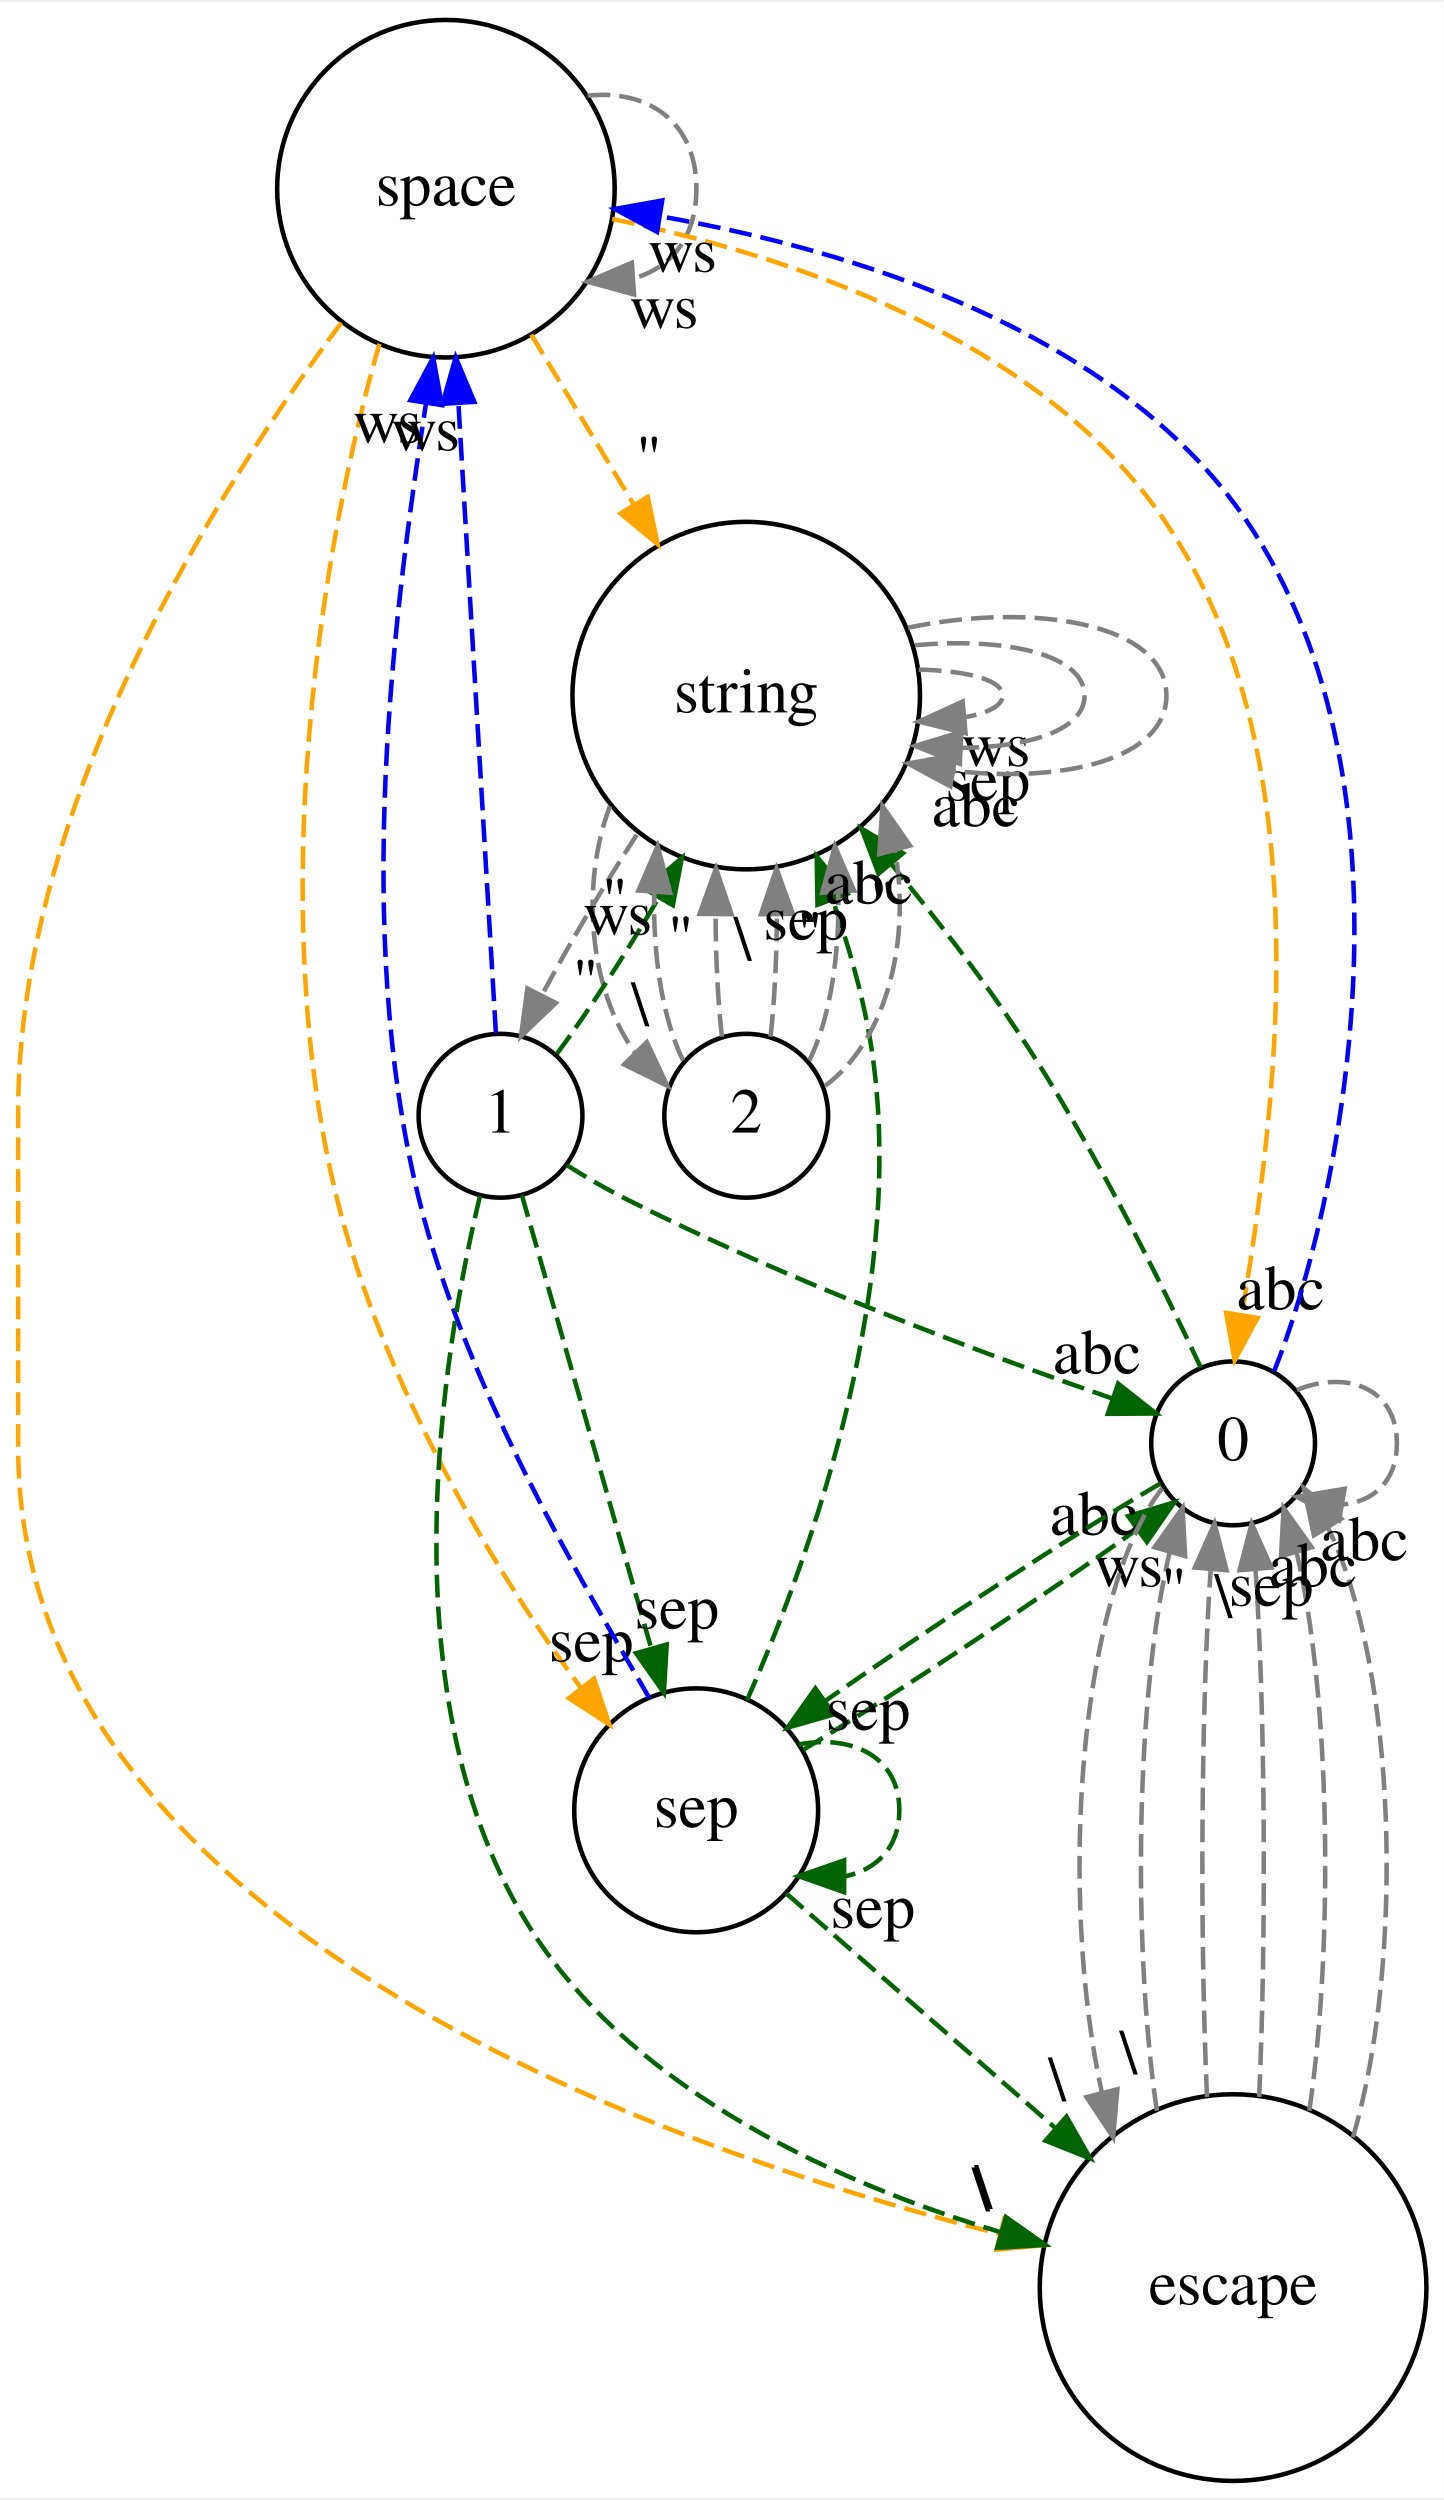
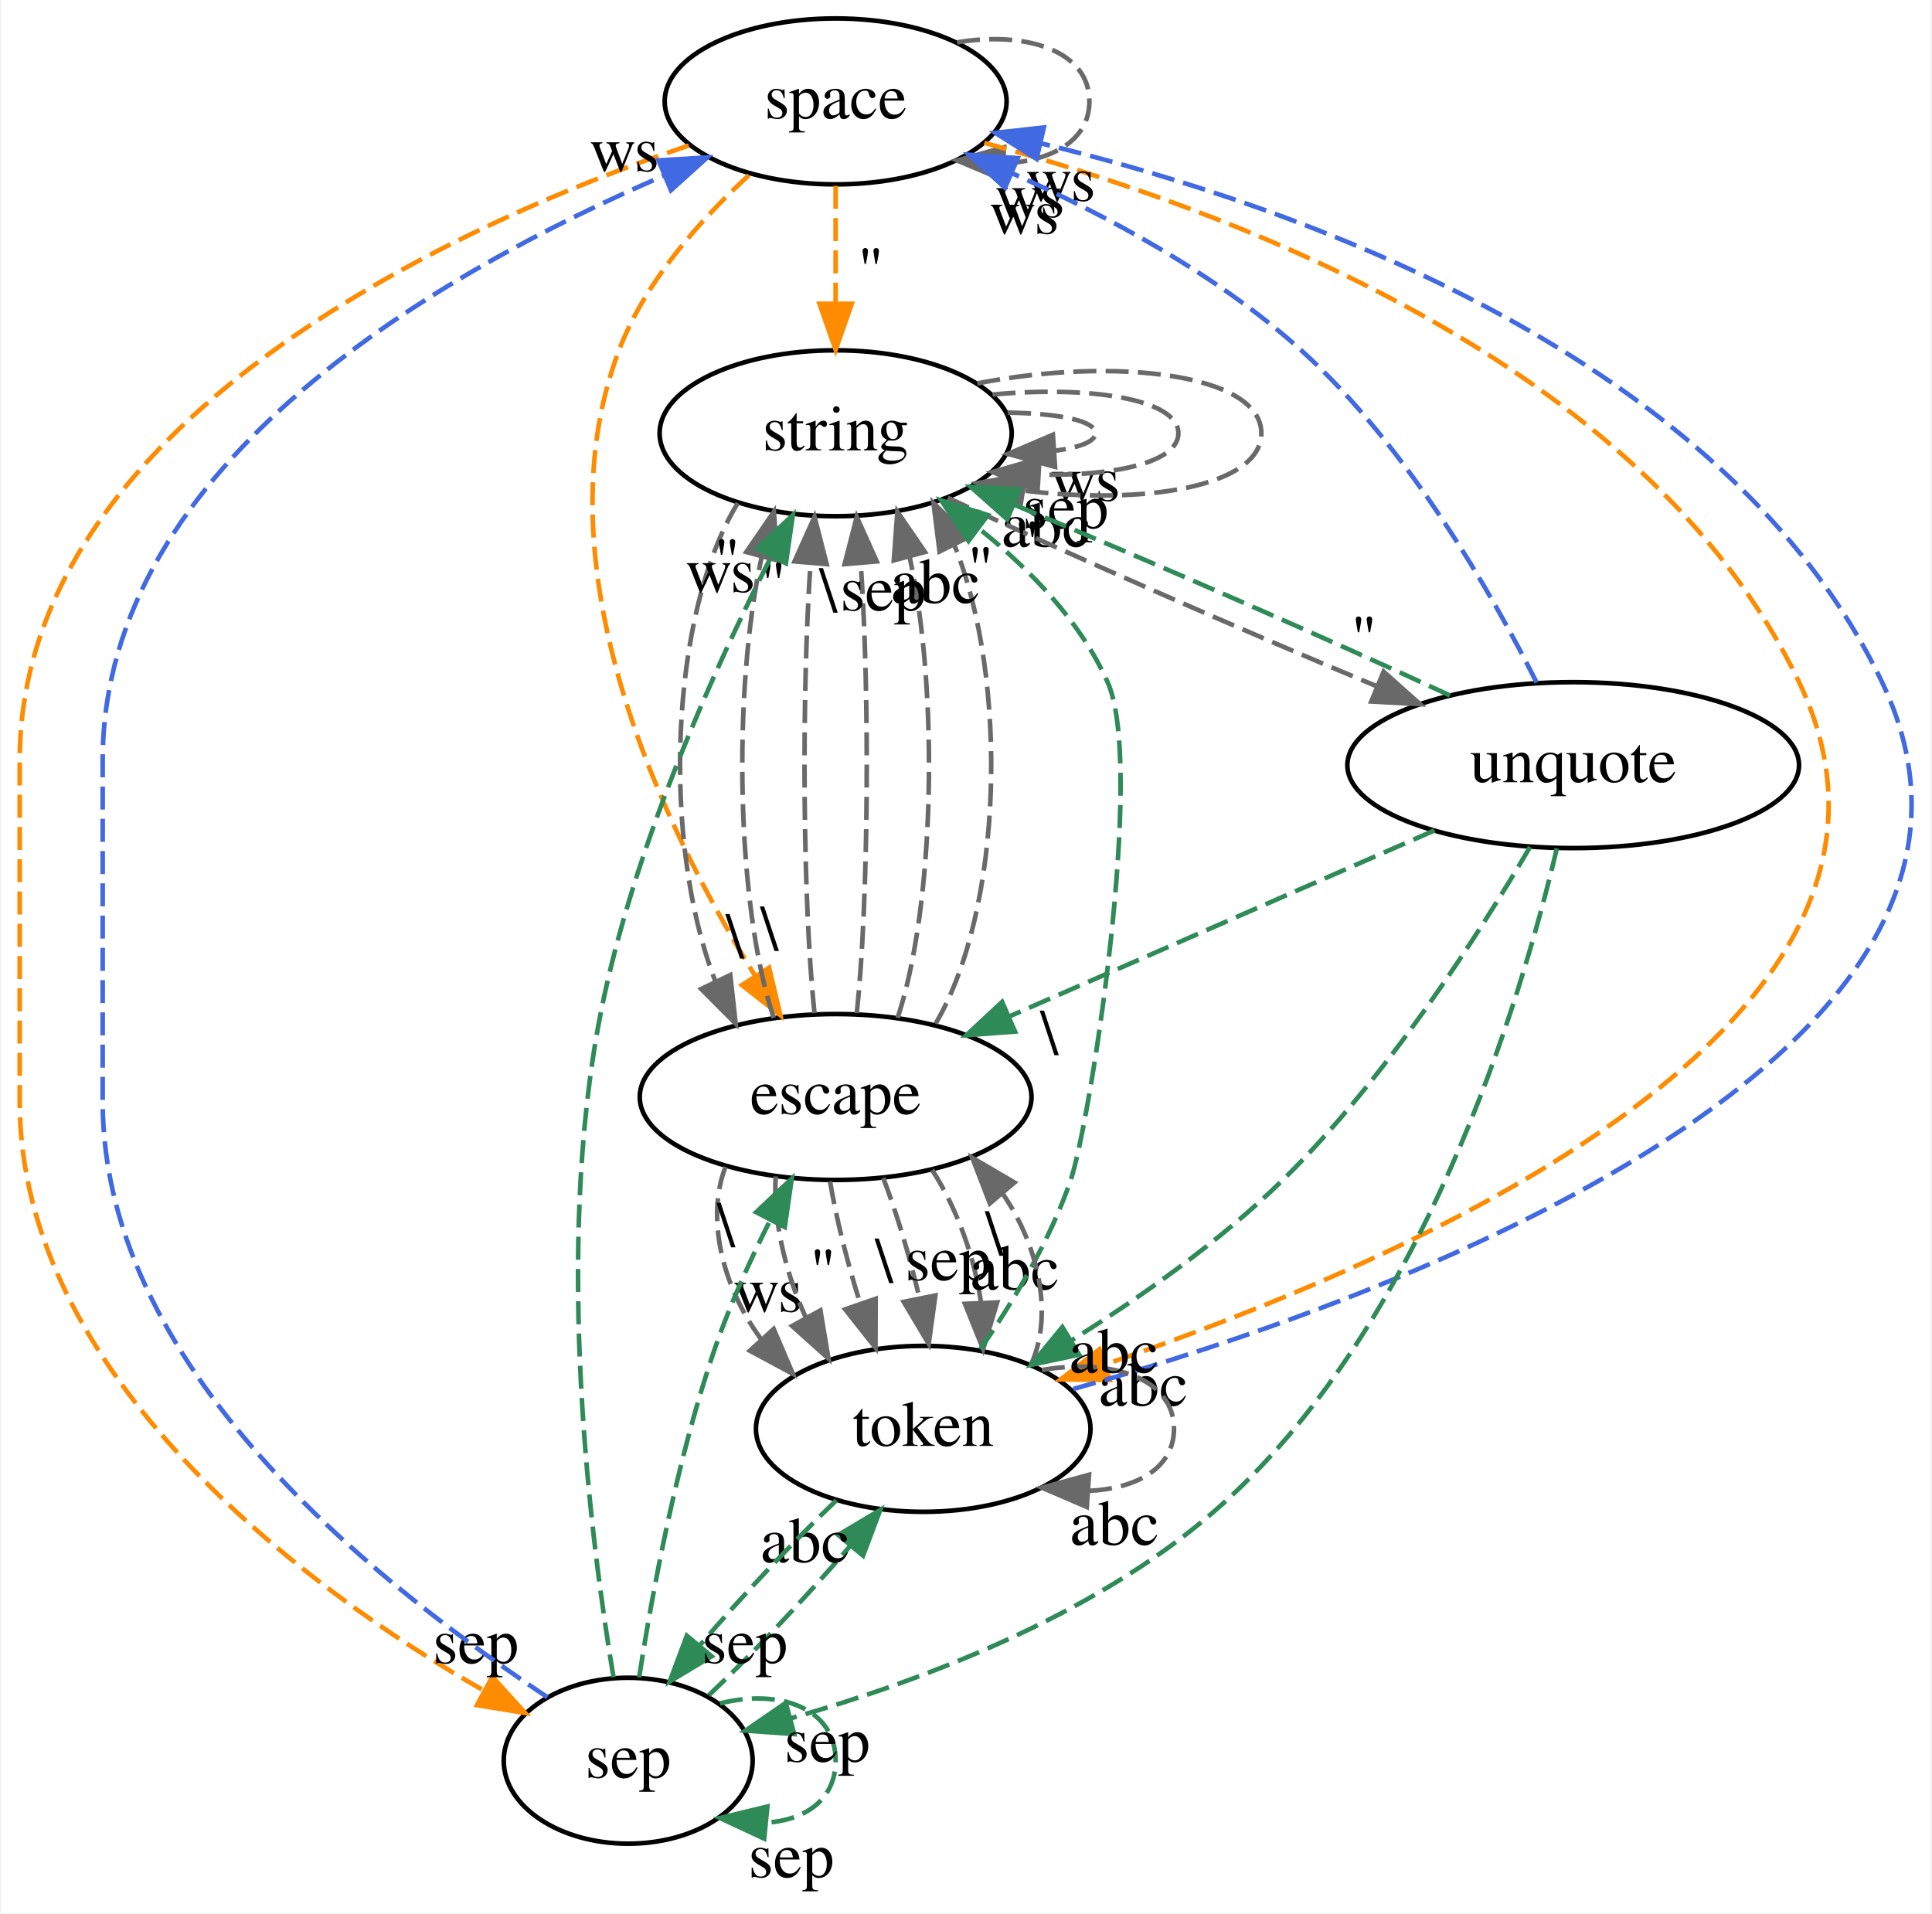
- <svg xmlns="http://www.w3.org/2000/svg" width="317pt" height="549pt" viewBox="0.00 0.00 317.25 548.57">
-   <g id="graph0" class="graph" transform="scale(1 1) rotate(0) translate(4 544.57)">
-     <polygon fill="white" stroke="transparent" points="-4,4 -4,-544.57 313.25,-544.57 313.25,4 -4,4" />
+ <svg xmlns="http://www.w3.org/2000/svg" width="419pt" height="415pt" viewBox="0.00 0.00 418.56 415.11">
+   <g id="graph0" class="graph" transform="scale(1 1) rotate(0) translate(4 411.11)">
+     <polygon fill="white" stroke="transparent" points="-4,4 -4,-411.11 414.56,-411.11 414.56,4 -4,4" />
    <g id="node1" class="node">
-       <ellipse fill="none" stroke="black" cx="94" cy="-503.53" rx="37.09" ry="37.09" />
-       <text text-anchor="middle" x="94" y="-499.83" font-family="Times,serif" font-size="14.00">space</text>
+       <ellipse fill="none" stroke="black" cx="177" cy="-389.11" rx="37.09" ry="18" />
+       <text text-anchor="middle" x="177" y="-385.41" font-family="Times,serif" font-size="14.00">space</text>
    </g>
    <g id="edge1" class="edge">
-       <path fill="none" stroke="gray" stroke-dasharray="5,2" d="M125.12,-523.97C138.07,-525.38 149.05,-518.57 149.05,-503.53 149.05,-492.6 143.25,-486.02 135.12,-483.77" />
-       <polygon fill="gray" stroke="gray" points="135.34,-480.28 125.12,-483.08 134.86,-487.26 135.34,-480.28" />
-       <text text-anchor="middle" x="141.92" y="-472.92" font-family="Times,serif" font-size="14.00">ws</text>
+       <path fill="none" stroke="dimgray" stroke-dasharray="5,2" d="M203.34,-401.92C218.24,-404.42 232.05,-400.15 232.05,-389.11 232.05,-380.66 223.96,-376.17 213.47,-375.66" />
+       <polygon fill="dimgray" stroke="dimgray" points="213.09,-372.18 203.34,-376.3 213.54,-379.16 213.09,-372.18" />
+       <text text-anchor="middle" x="219.14" y="-363.98" font-family="Times,serif" font-size="14.00">ws</text>
    </g>
    <g id="node2" class="node">
-       <ellipse fill="none" stroke="black" cx="160" cy="-392.13" rx="38.19" ry="38.19" />
-       <text text-anchor="middle" x="160" y="-388.43" font-family="Times,serif" font-size="14.00">string</text>
+       <ellipse fill="none" stroke="black" cx="177" cy="-317.11" rx="38.19" ry="18" />
+       <text text-anchor="middle" x="177" y="-313.41" font-family="Times,serif" font-size="14.00">string</text>
    </g>
    <g id="edge2" class="edge">
-       <path fill="none" stroke="orange" stroke-dasharray="5,2" d="M112.74,-471.47C119.73,-459.88 127.78,-446.54 135.23,-434.19" />
-       <polygon fill="orange" stroke="orange" points="138.36,-435.78 140.53,-425.41 132.36,-432.16 138.36,-435.78" />
-       <text text-anchor="middle" x="138.61" y="-439.61" font-family="Times,serif" font-size="14.00">"</text>
+       <path fill="none" stroke="darkorange" stroke-dasharray="5,2" d="M177,-370.8C177,-363.09 177,-353.82 177,-345.22" />
+       <polygon fill="darkorange" stroke="darkorange" points="180.5,-345.21 177,-335.21 173.5,-345.21 180.5,-345.21" />
+       <text text-anchor="middle" x="184.61" y="-347.83" font-family="Times,serif" font-size="14.00">"</text>
    </g>
    <g id="node3" class="node">
-       <ellipse fill="none" stroke="black" cx="267" cy="-42.25" rx="42.49" ry="42.49" />
-       <text text-anchor="middle" x="267" y="-38.55" font-family="Times,serif" font-size="14.00">escape</text>
+       <ellipse fill="none" stroke="black" cx="177" cy="-173.11" rx="42.49" ry="18" />
+       <text text-anchor="middle" x="177" y="-169.41" font-family="Times,serif" font-size="14.00">escape</text>
    </g>
    <g id="edge3" class="edge">
-       <path fill="none" stroke="orange" stroke-dasharray="5,2" d="M71.01,-474.06C43.18,-436.66 0,-367.83 0,-300.79 0,-300.79 0,-300.79 0,-226.79 0,-123.29 137.92,-73.76 215.51,-54.08" />
-       <polygon fill="orange" stroke="orange" points="216.7,-57.39 225.57,-51.6 215.03,-50.59 216.7,-57.39" />
-       <text text-anchor="middle" x="211.55" y="-59.18" font-family="Times,serif" font-size="14.00">\</text>
+       <path fill="none" stroke="darkorange" stroke-dasharray="5,2" d="M158.17,-373.09C147.7,-363.49 135.67,-350.06 130,-335.11 112.23,-288.28 139.56,-231.69 159.41,-199.6" />
+       <polygon fill="darkorange" stroke="darkorange" points="162.57,-201.16 165.01,-190.85 156.67,-197.38 162.57,-201.16" />
+       <text text-anchor="middle" x="162.62" y="-204.99" font-family="Times,serif" font-size="14.00">\</text>
    </g>
    <g id="node4" class="node">
-       <ellipse fill="none" stroke="black" cx="149" cy="-147.14" rx="26.8" ry="26.8" />
-       <text text-anchor="middle" x="149" y="-143.44" font-family="Times,serif" font-size="14.00">sep</text>
+       <ellipse fill="none" stroke="black" cx="132" cy="-29.11" rx="27" ry="18" />
+       <text text-anchor="middle" x="132" y="-25.41" font-family="Times,serif" font-size="14.00">sep</text>
    </g>
    <g id="edge4" class="edge">
-       <path fill="none" stroke="orange" stroke-dasharray="5,2" d="M79.39,-469.45C66.77,-425.79 53.99,-346.87 70,-281.79 79.89,-241.57 104.27,-200.05 123.59,-174.17" />
-       <polygon fill="orange" stroke="orange" points="126.55,-176.07 129.92,-166.02 121.02,-171.78 126.55,-176.07" />
-       <text text-anchor="middle" x="125.92" y="-179.87" font-family="Times,serif" font-size="14.00">sep</text>
+       <path fill="none" stroke="darkorange" stroke-dasharray="5,2" d="M145.15,-379.54C94.01,-362.42 0,-319.24 0,-246.11 0,-246.11 0,-246.11 0,-172.11 0,-113.08 61.48,-66.54 100.69,-44.33" />
+       <polygon fill="darkorange" stroke="darkorange" points="102.53,-47.32 109.65,-39.47 99.19,-41.17 102.53,-47.32" />
+       <text text-anchor="middle" x="98.94" y="-50.24" font-family="Times,serif" font-size="14.00">sep</text>
    </g>
    <g id="node5" class="node">
-       <ellipse fill="none" stroke="black" cx="267" cy="-227.79" rx="18" ry="18" />
-       <text text-anchor="middle" x="267" y="-224.09" font-family="Times,serif" font-size="14.00">0</text>
+       <ellipse fill="none" stroke="black" cx="196" cy="-101.11" rx="36.29" ry="18" />
+       <text text-anchor="middle" x="196" y="-97.41" font-family="Times,serif" font-size="14.00">token</text>
    </g>
    <g id="edge5" class="edge">
-       <path fill="none" stroke="orange" stroke-dasharray="5,2" d="M130.55,-496.86C168.01,-489.18 224.24,-471.36 252,-430.48 287.94,-377.56 275.66,-297.52 268.93,-255.97" />
-       <polygon fill="orange" stroke="orange" points="272.38,-255.35 267.34,-246.04 265.47,-256.47 272.38,-255.35" />
-       <text text-anchor="middle" x="277.44" y="-257.24" font-family="Times,serif" font-size="14.00">abc</text>
+       <path fill="none" stroke="darkorange" stroke-dasharray="5,2" d="M209.25,-380.11C259.18,-366.62 352.36,-333.59 386,-263.11 421.5,-188.72 301.1,-137.61 235.49,-115.09" />
+       <polygon fill="darkorange" stroke="darkorange" points="236.44,-111.72 225.85,-111.85 234.21,-118.36 236.44,-111.72" />
+       <text text-anchor="middle" x="243.73" y="-106.14" font-family="Times,serif" font-size="14.00">abc</text>
    </g>
    <g id="edge6" class="edge">
-       <path fill="none" stroke="gray" stroke-dasharray="5,2" d="M197.92,-397.85C208.37,-397.57 216.35,-395.67 216.35,-392.13 216.35,-389.87 213.07,-388.28 207.97,-387.35" />
-       <polygon fill="gray" stroke="gray" points="208.2,-383.85 197.92,-386.42 207.56,-390.82 208.2,-383.85" />
-       <text text-anchor="middle" x="214.87" y="-376.65" font-family="Times,serif" font-size="14.00">ws</text>
+       <path fill="none" stroke="dimgray" stroke-dasharray="5,2" d="M214.39,-321.59C225.09,-321.41 233.35,-319.92 233.35,-317.11 233.35,-315.31 229.96,-314.05 224.71,-313.33" />
+       <polygon fill="dimgray" stroke="dimgray" points="224.6,-309.81 214.39,-312.63 224.13,-316.79 224.6,-309.81" />
+       <text text-anchor="middle" x="231.18" y="-302.44" font-family="Times,serif" font-size="14.00">ws</text>
    </g>
    <g id="edge9" class="edge">
-       <path fill="none" stroke="gray" stroke-dasharray="5,2" d="M197.11,-403.2C216.64,-404.99 234.35,-401.3 234.35,-392.13 234.35,-384.62 222.43,-380.79 207.37,-380.64" />
-       <polygon fill="gray" stroke="gray" points="206.95,-377.15 197.11,-381.07 207.24,-384.15 206.95,-377.15" />
-       <text text-anchor="middle" x="213.08" y="-369.08" font-family="Times,serif" font-size="14.00">sep</text>
+       <path fill="none" stroke="dimgray" stroke-dasharray="5,2" d="M211.03,-325.51C231.74,-327.46 251.35,-324.65 251.35,-317.11 251.35,-310.8 237.65,-307.81 221.05,-308.13" />
+       <polygon fill="dimgray" stroke="dimgray" points="220.81,-304.64 211.03,-308.71 221.21,-311.63 220.81,-304.64" />
+       <text text-anchor="middle" x="226.88" y="-296.48" font-family="Times,serif" font-size="14.00">sep</text>
    </g>
    <g id="edge10" class="edge">
-       <path fill="none" stroke="gray" stroke-dasharray="5,2" d="M195.54,-407.06C223.58,-412.83 252.35,-407.86 252.35,-392.13 252.35,-378.32 230.12,-372.8 205.7,-375.59" />
-       <polygon fill="gray" stroke="gray" points="204.86,-372.18 195.54,-377.21 205.97,-379.09 204.86,-372.18" />
-       <text text-anchor="middle" x="210.45" y="-363.42" font-family="Times,serif" font-size="14.00">abc</text>
+       <path fill="none" stroke="dimgray" stroke-dasharray="5,2" d="M207.74,-327.93C237.2,-333.72 269.35,-330.12 269.35,-317.11 269.35,-305.57 244.07,-301.43 217.81,-304.68" />
+       <polygon fill="dimgray" stroke="dimgray" points="217.07,-301.25 207.74,-306.29 218.17,-308.16 217.07,-301.25" />
+       <text text-anchor="middle" x="222.65" y="-292.5" font-family="Times,serif" font-size="14.00">abc</text>
+     </g>
+     <g id="edge8" class="edge">
+       <path fill="none" stroke="dimgray" stroke-dasharray="5,2" d="M155.78,-301.97C140.91,-277.77 139.28,-228.13 150.87,-198.32" />
+       <polygon fill="dimgray" stroke="dimgray" points="154.15,-199.57 155.31,-189.04 147.83,-196.55 154.15,-199.57" />
+       <text text-anchor="middle" x="155.13" y="-203.34" font-family="Times,serif" font-size="14.00">\</text>
    </g>
    <g id="node6" class="node">
-       <ellipse fill="none" stroke="black" cx="106" cy="-299.79" rx="18" ry="18" />
-       <text text-anchor="middle" x="106" y="-296.09" font-family="Times,serif" font-size="14.00">1</text>
+       <ellipse fill="none" stroke="black" cx="337" cy="-245.11" rx="48.99" ry="18" />
+       <text text-anchor="middle" x="337" y="-241.41" font-family="Times,serif" font-size="14.00">unquote</text>
    </g>
    <g id="edge7" class="edge">
-       <path fill="none" stroke="gray" stroke-dasharray="5,2" d="M135.94,-361.55C128.57,-350.17 120.95,-337.28 115.11,-326.31" />
-       <polygon fill="gray" stroke="gray" points="118.15,-324.57 110.49,-317.25 111.91,-327.75 118.15,-324.57" />
-       <text text-anchor="middle" x="124.68" y="-324.63" font-family="Times,serif" font-size="14.00">"</text>
-     </g>
-     <g id="node7" class="node">
-       <ellipse fill="none" stroke="black" cx="160" cy="-299.79" rx="18" ry="18" />
-       <text text-anchor="middle" x="160" y="-296.09" font-family="Times,serif" font-size="14.00">2</text>
-     </g>
-     <g id="edge8" class="edge">
-       <path fill="none" stroke="gray" stroke-dasharray="5,2" d="M130.06,-367.87C123.53,-350.56 125.39,-327.59 135.65,-313.52" />
-       <polygon fill="gray" stroke="gray" points="138.16,-315.96 142.66,-306.37 133.16,-311.06 138.16,-315.96" />
-       <text text-anchor="middle" x="136.67" y="-319.64" font-family="Times,serif" font-size="14.00">\</text>
+       <path fill="none" stroke="dimgray" stroke-dasharray="5,2" d="M201.33,-303.11C226.08,-291.55 264.67,-274.6 294.45,-262.19" />
+       <polygon fill="dimgray" stroke="dimgray" points="295.87,-265.39 303.77,-258.34 293.2,-258.92 295.87,-265.39" />
+       <text text-anchor="middle" x="291.61" y="-267.9" font-family="Times,serif" font-size="14.00">"</text>
+     </g>
+     <g id="edge31" class="edge">
+       <path fill="none" stroke="dimgray" stroke-dasharray="5,2" d="M163.56,-190.28C155.46,-214.67 154.59,-261.09 160.94,-290.22" />
+       <polygon fill="dimgray" stroke="dimgray" points="157.62,-291.35 163.61,-300.09 164.38,-289.53 157.62,-291.35" />
+       <text text-anchor="middle" x="152.01" y="-282.63" font-family="Times,serif" font-size="14.00">ws</text>
+     </g>
+     <g id="edge32" class="edge">
+       <path fill="none" stroke="dimgray" stroke-dasharray="5,2" d="M172.41,-191.3C169.85,-215.53 169.57,-260 171.55,-288.79" />
+       <polygon fill="dimgray" stroke="dimgray" points="168.08,-289.31 172.42,-298.98 175.05,-288.72 168.08,-289.31" />
+       <text text-anchor="middle" x="163.45" y="-279.67" font-family="Times,serif" font-size="14.00">"</text>
+     </g>
+     <g id="edge33" class="edge">
+       <path fill="none" stroke="dimgray" stroke-dasharray="5,2" d="M181.59,-191.3C184.15,-215.53 184.43,-260 182.45,-288.79" />
+       <polygon fill="dimgray" stroke="dimgray" points="178.95,-288.72 181.58,-298.98 185.92,-289.31 178.95,-288.72" />
+       <text text-anchor="middle" x="175.39" y="-278.38" font-family="Times,serif" font-size="14.00">\</text>
+     </g>
+     <g id="edge34" class="edge">
+       <path fill="none" stroke="dimgray" stroke-dasharray="5,2" d="M190.44,-190.28C198.54,-214.67 199.41,-261.09 193.06,-290.22" />
+       <polygon fill="dimgray" stroke="dimgray" points="189.62,-289.53 190.39,-300.09 196.38,-291.35 189.62,-289.53" />
+       <text text-anchor="middle" x="187.3" y="-278.66" font-family="Times,serif" font-size="14.00">sep</text>
+     </g>
+     <g id="edge35" class="edge">
+       <path fill="none" stroke="dimgray" stroke-dasharray="5,2" d="M198.69,-189.04C213.28,-213.78 214.63,-263.48 202.75,-292.86" />
+       <polygon fill="dimgray" stroke="dimgray" points="199.54,-291.46 198.22,-301.97 205.8,-294.58 199.54,-291.46" />
+       <text text-anchor="middle" x="198.67" y="-280.28" font-family="Times,serif" font-size="14.00">abc</text>
    </g>
    <g id="edge11" class="edge">
-       <path fill="none" stroke="gray" stroke-dasharray="5,2" d="M250.25,-81.11C244.79,-118.04 245.72,-173 253.04,-203.78" />
-       <polygon fill="gray" stroke="gray" points="249.74,-204.96 255.89,-213.59 256.46,-203.01 249.74,-204.96" />
-       <text text-anchor="middle" x="244.03" y="-196.35" font-family="Times,serif" font-size="14.00">ws</text>
+       <path fill="none" stroke="dimgray" stroke-dasharray="5,2" d="M153.1,-157.94C148.92,-147.17 152.17,-132.25 160.86,-120.54" />
+       <polygon fill="dimgray" stroke="dimgray" points="163.56,-122.78 167.72,-113.04 158.39,-118.06 163.56,-122.78" />
+       <text text-anchor="middle" x="162.32" y="-126.51" font-family="Times,serif" font-size="14.00">ws</text>
    </g>
    <g id="edge12" class="edge">
-       <path fill="none" stroke="gray" stroke-dasharray="5,2" d="M261.27,-84.15C259.68,-119.46 259.95,-169.44 262.06,-199.9" />
-       <polygon fill="gray" stroke="gray" points="258.6,-200.5 262.92,-210.18 265.57,-199.92 258.6,-200.5" />
-       <text text-anchor="middle" x="253.98" y="-190.86" font-family="Times,serif" font-size="14.00">"</text>
+       <path fill="none" stroke="dimgray" stroke-dasharray="5,2" d="M164,-155.87C163.41,-146.81 165.92,-135.37 170.48,-125.38" />
+       <polygon fill="dimgray" stroke="dimgray" points="173.69,-126.81 175.45,-116.36 167.56,-123.43 173.69,-126.81" />
+       <text text-anchor="middle" x="174.24" y="-130.62" font-family="Times,serif" font-size="14.00">"</text>
    </g>
    <g id="edge13" class="edge">
-       <path fill="none" stroke="gray" stroke-dasharray="5,2" d="M272.73,-84.15C274.32,-119.46 274.05,-169.44 271.94,-199.9" />
-       <polygon fill="gray" stroke="gray" points="268.43,-199.92 271.08,-210.18 275.4,-200.5 268.43,-199.92" />
-       <text text-anchor="middle" x="264.86" y="-189.58" font-family="Times,serif" font-size="14.00">\</text>
+       <path fill="none" stroke="dimgray" stroke-dasharray="5,2" d="M175.78,-154.8C177.13,-146.8 179.54,-137.13 182.35,-128.26" />
+       <polygon fill="dimgray" stroke="dimgray" points="185.68,-129.33 185.64,-118.73 179.07,-127.04 185.68,-129.33" />
+       <text text-anchor="middle" x="187.5" y="-132.93" font-family="Times,serif" font-size="14.00">\</text>
    </g>
    <g id="edge14" class="edge">
-       <path fill="none" stroke="gray" stroke-dasharray="5,2" d="M283.75,-81.11C289.21,-118.04 288.28,-173 280.96,-203.78" />
-       <polygon fill="gray" stroke="gray" points="277.54,-203.01 278.11,-213.59 284.26,-204.96 277.54,-203.01" />
-       <text text-anchor="middle" x="275.36" y="-192.1" font-family="Times,serif" font-size="14.00">sep</text>
+       <path fill="none" stroke="dimgray" stroke-dasharray="5,2" d="M187.34,-155.52C190.31,-147.73 193.14,-138.24 195.19,-129.44" />
+       <polygon fill="dimgray" stroke="dimgray" points="198.63,-130.05 197.19,-119.55 191.77,-128.66 198.63,-130.05" />
+       <text text-anchor="middle" x="201.4" y="-133.36" font-family="Times,serif" font-size="14.00">sep</text>
    </g>
    <g id="edge15" class="edge">
-       <path fill="none" stroke="gray" stroke-dasharray="5,2" d="M293.35,-75.28C304.78,-114.16 302.97,-178.33 287.9,-209.17" />
-       <polygon fill="gray" stroke="gray" points="284.77,-207.58 282.55,-217.94 290.75,-211.23 284.77,-207.58" />
-       <text text-anchor="middle" x="284.56" y="-196.35" font-family="Times,serif" font-size="14.00">abc</text>
+       <path fill="none" stroke="dimgray" stroke-dasharray="5,2" d="M197.94,-157.26C203.35,-148.89 207.18,-138.19 208.54,-128.44" />
+       <polygon fill="dimgray" stroke="dimgray" points="212.04,-128.55 209,-118.4 205.05,-128.23 212.04,-128.55" />
+       <text text-anchor="middle" x="215.85" y="-131.34" font-family="Times,serif" font-size="14.00">abc</text>
    </g>
    <g id="edge16" class="edge">
-       <path fill="none" stroke="blue" stroke-dasharray="5,2" d="M138.71,-171.82C123.79,-197.48 98.2,-240.33 88,-281.79 73.48,-340.79 82.63,-411.15 89.62,-456.31" />
-       <polygon fill="blue" stroke="blue" points="86.2,-457.05 91.2,-466.39 93.11,-455.97 86.2,-457.05" />
-       <text text-anchor="middle" x="81.16" y="-447.75" font-family="Times,serif" font-size="14.00">ws</text>
+       <path fill="none" stroke="royalblue" stroke-dasharray="5,2" d="M114.47,-42.89C82.23,-64.48 18,-111.77 18,-172.11 18,-246.11 18,-246.11 18,-246.11 18,-311.31 92.73,-352.7 139.84,-373.04" />
+       <polygon fill="royalblue" stroke="royalblue" points="138.57,-376.31 149.15,-376.95 141.28,-369.85 138.57,-376.31" />
+       <text text-anchor="middle" x="131.16" y="-373.95" font-family="Times,serif" font-size="14.00">ws</text>
    </g>
    <g id="edge17" class="edge">
-       <path fill="none" stroke="darkgreen" stroke-dasharray="5,2" d="M160.18,-171.33C174.5,-203.88 196.4,-265.04 187,-317.79 185.27,-327.5 182.34,-337.62 179.04,-347.12" />
-       <polygon fill="darkgreen" stroke="darkgreen" points="175.66,-346.17 175.49,-356.76 182.23,-348.59 175.66,-346.17" />
-       <text text-anchor="middle" x="173.98" y="-335.13" font-family="Times,serif" font-size="14.00">"</text>
+       <path fill="none" stroke="seagreen" stroke-dasharray="5,2" d="M128.81,-47.23C123.86,-76.87 115.88,-139.51 126,-191.11 133.05,-227.05 150.49,-265.68 163.02,-290.34" />
+       <polygon fill="seagreen" stroke="seagreen" points="160,-292.11 167.71,-299.37 166.21,-288.89 160,-292.11" />
+       <text text-anchor="middle" x="153.44" y="-284.7" font-family="Times,serif" font-size="14.00">"</text>
    </g>
    <g id="edge18" class="edge">
-       <path fill="none" stroke="darkgreen" stroke-dasharray="5,2" d="M168.75,-128.92C184.85,-114.88 208.09,-94.61 227.93,-77.32" />
-       <polygon fill="darkgreen" stroke="darkgreen" points="230.38,-79.82 235.62,-70.61 225.78,-74.54 230.38,-79.82" />
-       <text text-anchor="middle" x="228.33" y="-83.36" font-family="Times,serif" font-size="14.00">\</text>
+       <path fill="none" stroke="seagreen" stroke-dasharray="5,2" d="M134.37,-47.18C137.18,-65.34 142.58,-94.77 151,-119.11 154.17,-128.26 158.54,-137.87 162.79,-146.36" />
+       <polygon fill="seagreen" stroke="seagreen" points="159.76,-148.12 167.47,-155.38 165.97,-144.89 159.76,-148.12" />
+       <text text-anchor="middle" x="153.2" y="-140.7" font-family="Times,serif" font-size="14.00">\</text>
    </g>
    <g id="edge19" class="edge">
-       <path fill="none" stroke="darkgreen" stroke-dasharray="5,2" d="M171.51,-161.61C183.15,-163.84 193.65,-159.02 193.65,-147.14 193.65,-138.98 188.69,-134.14 181.81,-132.65" />
-       <polygon fill="darkgreen" stroke="darkgreen" points="181.51,-129.15 171.51,-132.67 181.52,-136.15 181.51,-129.15" />
-       <text text-anchor="middle" x="187.81" y="-121.33" font-family="Times,serif" font-size="14.00">sep</text>
+       <path fill="none" stroke="seagreen" stroke-dasharray="5,2" d="M151.9,-41.54C164.69,-44.78 177,-40.64 177,-29.11 177,-20.73 170.5,-16.25 162.04,-15.67" />
+       <polygon fill="seagreen" stroke="seagreen" points="161.5,-12.21 151.9,-16.68 162.19,-19.17 161.5,-12.21" />
+       <text text-anchor="middle" x="167.38" y="-3.8" font-family="Times,serif" font-size="14.00">sep</text>
    </g>
    <g id="edge20" class="edge">
-       <path fill="none" stroke="darkgreen" stroke-dasharray="5,2" d="M172.55,-160.46C194.04,-173.46 225.23,-194.1 245.92,-208.9" />
-       <polygon fill="darkgreen" stroke="darkgreen" points="243.94,-211.79 254.09,-214.84 248.06,-206.13 243.94,-211.79" />
-       <text text-anchor="middle" x="236.42" y="-207.69" font-family="Times,serif" font-size="14.00">abc</text>
+       <path fill="none" stroke="seagreen" stroke-dasharray="5,2" d="M149.48,-43.31C159.08,-52.39 170.71,-64.73 180.05,-75.58" />
+       <polygon fill="seagreen" stroke="seagreen" points="177.58,-78.08 186.67,-83.52 182.95,-73.6 177.58,-78.08" />
+       <text text-anchor="middle" x="170.38" y="-72.17" font-family="Times,serif" font-size="14.00">abc</text>
    </g>
    <g id="edge21" class="edge">
-       <path fill="none" stroke="blue" stroke-dasharray="5,2" d="M275.99,-243.58C290.32,-279.3 309.96,-371.65 270,-430.48 241.48,-472.47 182.93,-490.13 141.08,-497.47" />
-       <polygon fill="blue" stroke="blue" points="140.41,-494.03 131.1,-499.08 141.53,-500.94 140.41,-494.03" />
-       <text text-anchor="middle" x="145.99" y="-485.27" font-family="Times,serif" font-size="14.00">ws</text>
+       <path fill="none" stroke="royalblue" stroke-dasharray="5,2" d="M228.57,-109.76C296.41,-128.69 442.67,-182.09 404,-263.11 370.48,-333.35 277.81,-366.4 221.67,-379.98" />
+       <polygon fill="royalblue" stroke="royalblue" points="220.59,-376.63 211.63,-382.29 222.16,-383.45 220.59,-376.63" />
+       <text text-anchor="middle" x="225.82" y="-367.51" font-family="Times,serif" font-size="14.00">ws</text>
    </g>
    <g id="edge22" class="edge">
-       <path fill="none" stroke="darkgreen" stroke-dasharray="5,2" d="M259.91,-244.44C251.4,-262.64 236.23,-293.33 220,-317.79 211.58,-330.49 201.39,-343.6 191.83,-355.16" />
-       <polygon fill="darkgreen" stroke="darkgreen" points="189.08,-352.99 185.33,-362.89 194.44,-357.49 189.08,-352.99" />
-       <text text-anchor="middle" x="190" y="-341.81" font-family="Times,serif" font-size="14.00">"</text>
+       <path fill="none" stroke="seagreen" stroke-dasharray="5,2" d="M208.36,-118.37C215.33,-128.41 223.51,-141.88 228,-155.11 232.16,-167.38 244.25,-244.62 236,-263.11 230.1,-276.34 219.09,-287.64 208.16,-296.37" />
+       <polygon fill="seagreen" stroke="seagreen" points="205.83,-293.75 199.91,-302.53 210.01,-299.36 205.83,-293.75" />
+       <text text-anchor="middle" x="208.43" y="-282.98" font-family="Times,serif" font-size="14.00">"</text>
    </g>
    <g id="edge23" class="edge">
-       <path fill="none" stroke="gray" stroke-dasharray="5,2" d="M251.45,-217.94C233.02,-194.35 228.59,-128.83 238.16,-85.08" />
-       <polygon fill="gray" stroke="gray" points="241.57,-85.83 240.65,-75.28 234.79,-84.11 241.57,-85.83" />
-       <text text-anchor="middle" x="244" y="-89.26" font-family="Times,serif" font-size="14.00">\</text>
+       <path fill="none" stroke="dimgray" stroke-dasharray="5,2" d="M219.41,-115.11C224.12,-125.53 221.39,-140.32 213.18,-152.22" />
+       <polygon fill="dimgray" stroke="dimgray" points="210.45,-150.03 206.64,-159.92 215.79,-154.56 210.45,-150.03" />
+       <text text-anchor="middle" x="211.41" y="-138.86" font-family="Times,serif" font-size="14.00">\</text>
    </g>
    <g id="edge24" class="edge">
-       <path fill="none" stroke="darkgreen" stroke-dasharray="5,2" d="M251.01,-218.96C232.02,-207.93 200.53,-187.38 177.45,-171.24" />
-       <polygon fill="darkgreen" stroke="darkgreen" points="179.24,-168.22 169.06,-165.3 175.2,-173.94 179.24,-168.22" />
-       <text text-anchor="middle" x="186.77" y="-164.82" font-family="Times,serif" font-size="14.00">sep</text>
+       <path fill="none" stroke="seagreen" stroke-dasharray="5,2" d="M177.15,-85.6C167.72,-76.57 156.6,-64.71 147.65,-54.28" />
+       <polygon fill="seagreen" stroke="seagreen" points="150.1,-51.76 141.01,-46.31 144.72,-56.23 150.1,-51.76" />
+       <text text-anchor="middle" x="157.29" y="-50.28" font-family="Times,serif" font-size="14.00">sep</text>
    </g>
    <g id="edge25" class="edge">
-       <path fill="none" stroke="gray" stroke-dasharray="5,2" d="M281.04,-239.54C291.91,-243.94 303,-240.02 303,-227.79 303,-219.38 297.76,-214.9 290.95,-214.35" />
-       <polygon fill="gray" stroke="gray" points="290.31,-210.9 281.04,-216.03 291.49,-217.8 290.31,-210.9" />
-       <text text-anchor="middle" x="295.85" y="-202.1" font-family="Times,serif" font-size="14.00">abc</text>
+       <path fill="none" stroke="dimgray" stroke-dasharray="5,2" d="M221.74,-113.87C236.58,-116.47 250.4,-112.22 250.4,-101.11 250.4,-92.6 242.3,-88.12 231.84,-87.65" />
+       <polygon fill="dimgray" stroke="dimgray" points="231.48,-84.17 221.74,-88.35 231.96,-91.15 231.48,-84.17" />
+       <text text-anchor="middle" x="237.49" y="-75.93" font-family="Times,serif" font-size="14.00">abc</text>
    </g>
    <g id="edge26" class="edge">
-       <path fill="none" stroke="blue" stroke-dasharray="5,2" d="M104.98,-318C103.17,-348.33 99.37,-412.25 96.75,-456.28" />
-       <polygon fill="blue" stroke="blue" points="93.25,-456.27 96.15,-466.46 100.23,-456.69 93.25,-456.27" />
-       <text text-anchor="middle" x="89.52" y="-446.02" font-family="Times,serif" font-size="14.00">ws</text>
+       <path fill="none" stroke="royalblue" stroke-dasharray="5,2" d="M329.07,-263.03C319.3,-282.43 301.12,-314.24 278,-335.11 259.73,-351.6 235.38,-364.58 215.18,-373.56" />
+       <polygon fill="royalblue" stroke="royalblue" points="213.74,-370.37 205.93,-377.52 216.5,-376.8 213.74,-370.37" />
+       <text text-anchor="middle" x="217.92" y="-360.4" font-family="Times,serif" font-size="14.00">ws</text>
    </g>
    <g id="edge27" class="edge">
-       <path fill="none" stroke="darkgreen" stroke-dasharray="5,2" d="M118.39,-313.4C125.07,-322.37 133.25,-334.99 140.64,-347.46" />
-       <polygon fill="darkgreen" stroke="darkgreen" points="137.82,-349.57 145.86,-356.46 143.87,-346.06 137.82,-349.57" />
-       <text text-anchor="middle" x="131.1" y="-342.46" font-family="Times,serif" font-size="14.00">"</text>
+       <path fill="none" stroke="seagreen" stroke-dasharray="5,2" d="M310.26,-260.23C284.38,-272.25 245.11,-289.44 215.83,-301.57" />
+       <polygon fill="seagreen" stroke="seagreen" points="214.23,-298.44 206.31,-305.48 216.89,-304.92 214.23,-298.44" />
+       <text text-anchor="middle" x="218.51" y="-288.54" font-family="Times,serif" font-size="14.00">"</text>
    </g>
    <g id="edge28" class="edge">
-       <path fill="none" stroke="darkgreen" stroke-dasharray="5,2" d="M101.49,-282.15C93.41,-248.53 80.19,-171.4 113,-120.49 135.96,-84.87 180.67,-65.02 216.03,-54.39" />
-       <polygon fill="darkgreen" stroke="darkgreen" points="217.07,-57.74 225.73,-51.63 215.16,-51 217.07,-57.74" />
-       <text text-anchor="middle" x="212.12" y="-59.71" font-family="Times,serif" font-size="14.00">\</text>
+       <path fill="none" stroke="seagreen" stroke-dasharray="5,2" d="M306.91,-230.94C280.83,-219.53 242.98,-202.97 214.86,-190.67" />
+       <polygon fill="seagreen" stroke="seagreen" points="215.91,-187.31 205.35,-186.51 213.11,-193.73 215.91,-187.31" />
+       <text text-anchor="middle" x="223.34" y="-182.38" font-family="Times,serif" font-size="14.00">\</text>
    </g>
    <g id="edge29" class="edge">
-       <path fill="none" stroke="darkgreen" stroke-dasharray="5,2" d="M110.68,-282.38C117.48,-258.57 130.23,-213.88 139.15,-182.63" />
-       <polygon fill="darkgreen" stroke="darkgreen" points="142.52,-183.58 141.9,-173 135.79,-181.66 142.52,-183.58" />
-       <text text-anchor="middle" x="144.74" y="-187.08" font-family="Times,serif" font-size="14.00">sep</text>
+       <path fill="none" stroke="seagreen" stroke-dasharray="5,2" d="M333.45,-227.04C325.74,-194.31 304.42,-122.46 259,-83.11 232.58,-60.22 194.88,-46.18 167.42,-38.35" />
+       <polygon fill="seagreen" stroke="seagreen" points="168.01,-34.89 157.44,-35.65 166.18,-41.65 168.01,-34.89" />
+       <text text-anchor="middle" x="175.17" y="-28.87" font-family="Times,serif" font-size="14.00">sep</text>
    </g>
    <g id="edge30" class="edge">
-       <path fill="none" stroke="darkgreen" stroke-dasharray="5,2" d="M120.57,-288.93C124.52,-286.45 128.85,-283.89 133,-281.79 169.01,-263.53 212.87,-247.23 240.37,-237.67" />
-       <polygon fill="darkgreen" stroke="darkgreen" points="241.74,-240.91 250.06,-234.35 239.47,-234.28 241.74,-240.91" />
-       <text text-anchor="middle" x="237.1" y="-243.14" font-family="Times,serif" font-size="14.00">abc</text>
-     </g>
-     <g id="edge31" class="edge">
-       <path fill="none" stroke="gray" stroke-dasharray="5,2" d="M146.13,-311.93C141.56,-321.26 139.45,-335.19 139.79,-348.78" />
-       <polygon fill="gray" stroke="gray" points="136.31,-349.3 140.52,-359.03 143.3,-348.8 136.31,-349.3" />
-       <text text-anchor="middle" x="131.76" y="-339.6" font-family="Times,serif" font-size="14.00">ws</text>
-     </g>
-     <g id="edge32" class="edge">
-       <path fill="none" stroke="gray" stroke-dasharray="5,2" d="M154.66,-317.15C153.78,-324.82 153.31,-334.39 153.26,-344.07" />
-       <polygon fill="gray" stroke="gray" points="149.76,-344.16 153.35,-354.13 156.76,-344.09 149.76,-344.16" />
-       <text text-anchor="middle" x="145.59" y="-334.18" font-family="Times,serif" font-size="14.00">"</text>
-     </g>
-     <g id="edge33" class="edge">
-       <path fill="none" stroke="gray" stroke-dasharray="5,2" d="M165.34,-317.15C166.22,-324.82 166.69,-334.39 166.74,-344.07" />
-       <polygon fill="gray" stroke="gray" points="163.24,-344.09 166.65,-354.13 170.24,-344.16 163.24,-344.09" />
-       <text text-anchor="middle" x="159.2" y="-334.04" font-family="Times,serif" font-size="14.00">\</text>
-     </g>
-     <g id="edge34" class="edge">
-       <path fill="none" stroke="gray" stroke-dasharray="5,2" d="M173.87,-311.93C178.44,-321.26 180.55,-335.19 180.21,-348.78" />
-       <polygon fill="gray" stroke="gray" points="176.7,-348.8 179.48,-359.03 183.69,-349.3 176.7,-348.8" />
-       <text text-anchor="middle" x="173.06" y="-338.51" font-family="Times,serif" font-size="14.00">sep</text>
-     </g>
-     <g id="edge35" class="edge">
-       <path fill="none" stroke="gray" stroke-dasharray="5,2" d="M177.34,-306.37C191.14,-316.58 196.24,-338.98 192.63,-358.19" />
-       <polygon fill="gray" stroke="gray" points="189.24,-357.3 189.94,-367.87 195.99,-359.17 189.24,-357.3" />
-       <text text-anchor="middle" x="186.97" y="-346.41" font-family="Times,serif" font-size="14.00">abc</text>
+       <path fill="none" stroke="seagreen" stroke-dasharray="5,2" d="M327.63,-227.34C316.5,-208.38 296.57,-177.25 274,-155.11 260.45,-141.82 243.18,-129.69 228.33,-120.41" />
+       <polygon fill="seagreen" stroke="seagreen" points="229.82,-117.21 219.45,-115.01 226.18,-123.19 229.82,-117.21" />
+       <text text-anchor="middle" x="237.34" y="-113.29" font-family="Times,serif" font-size="14.00">abc</text>
    </g>
  </g>
</svg>
